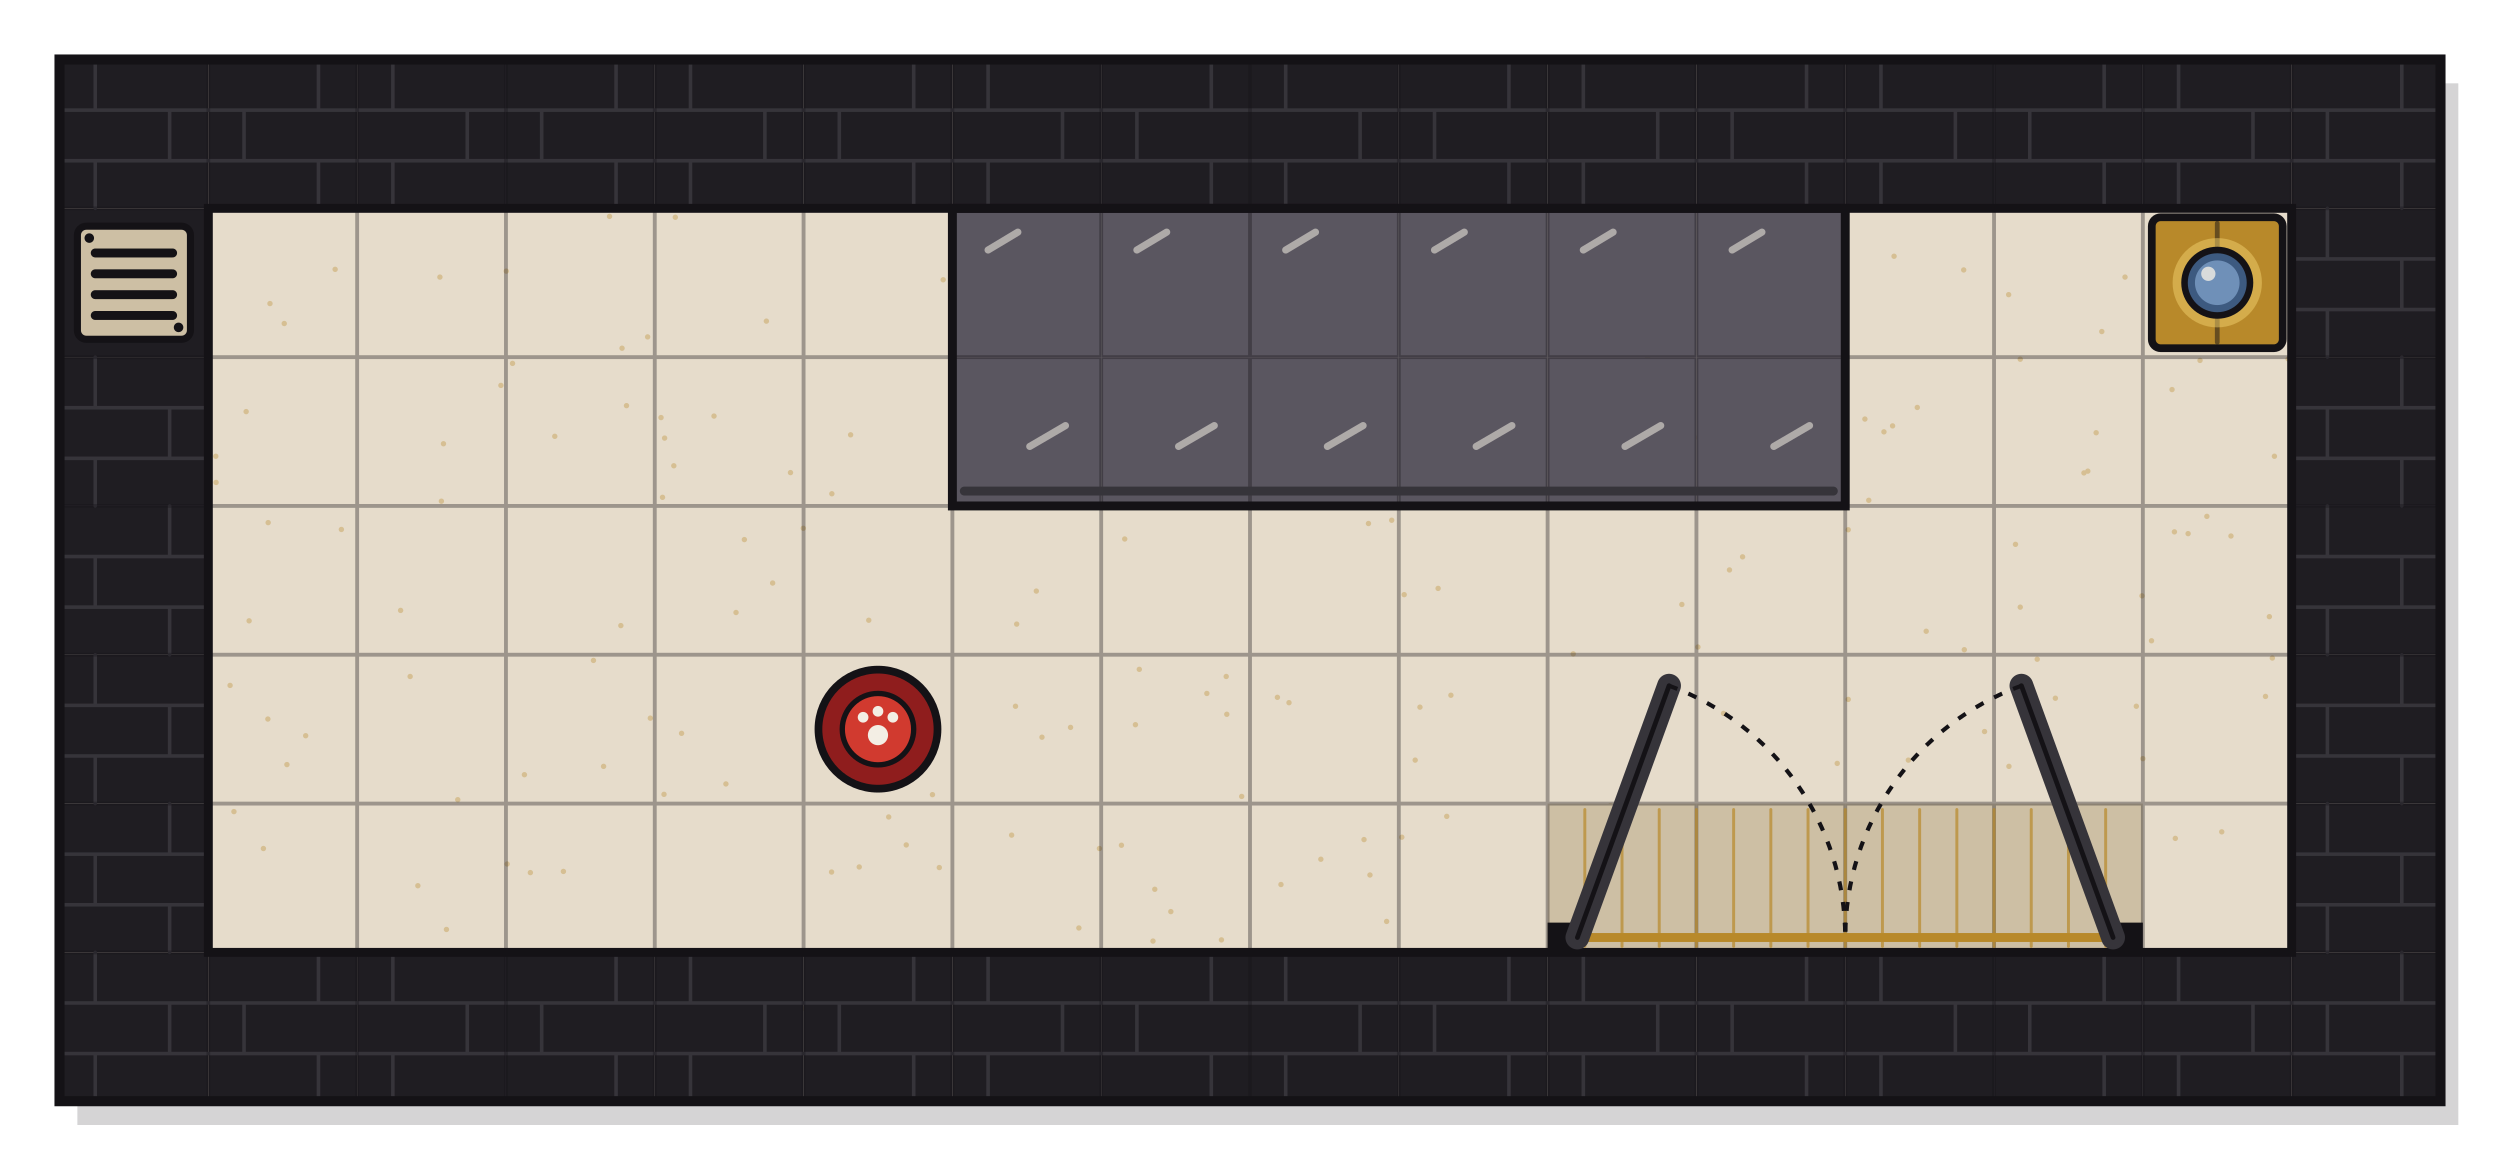
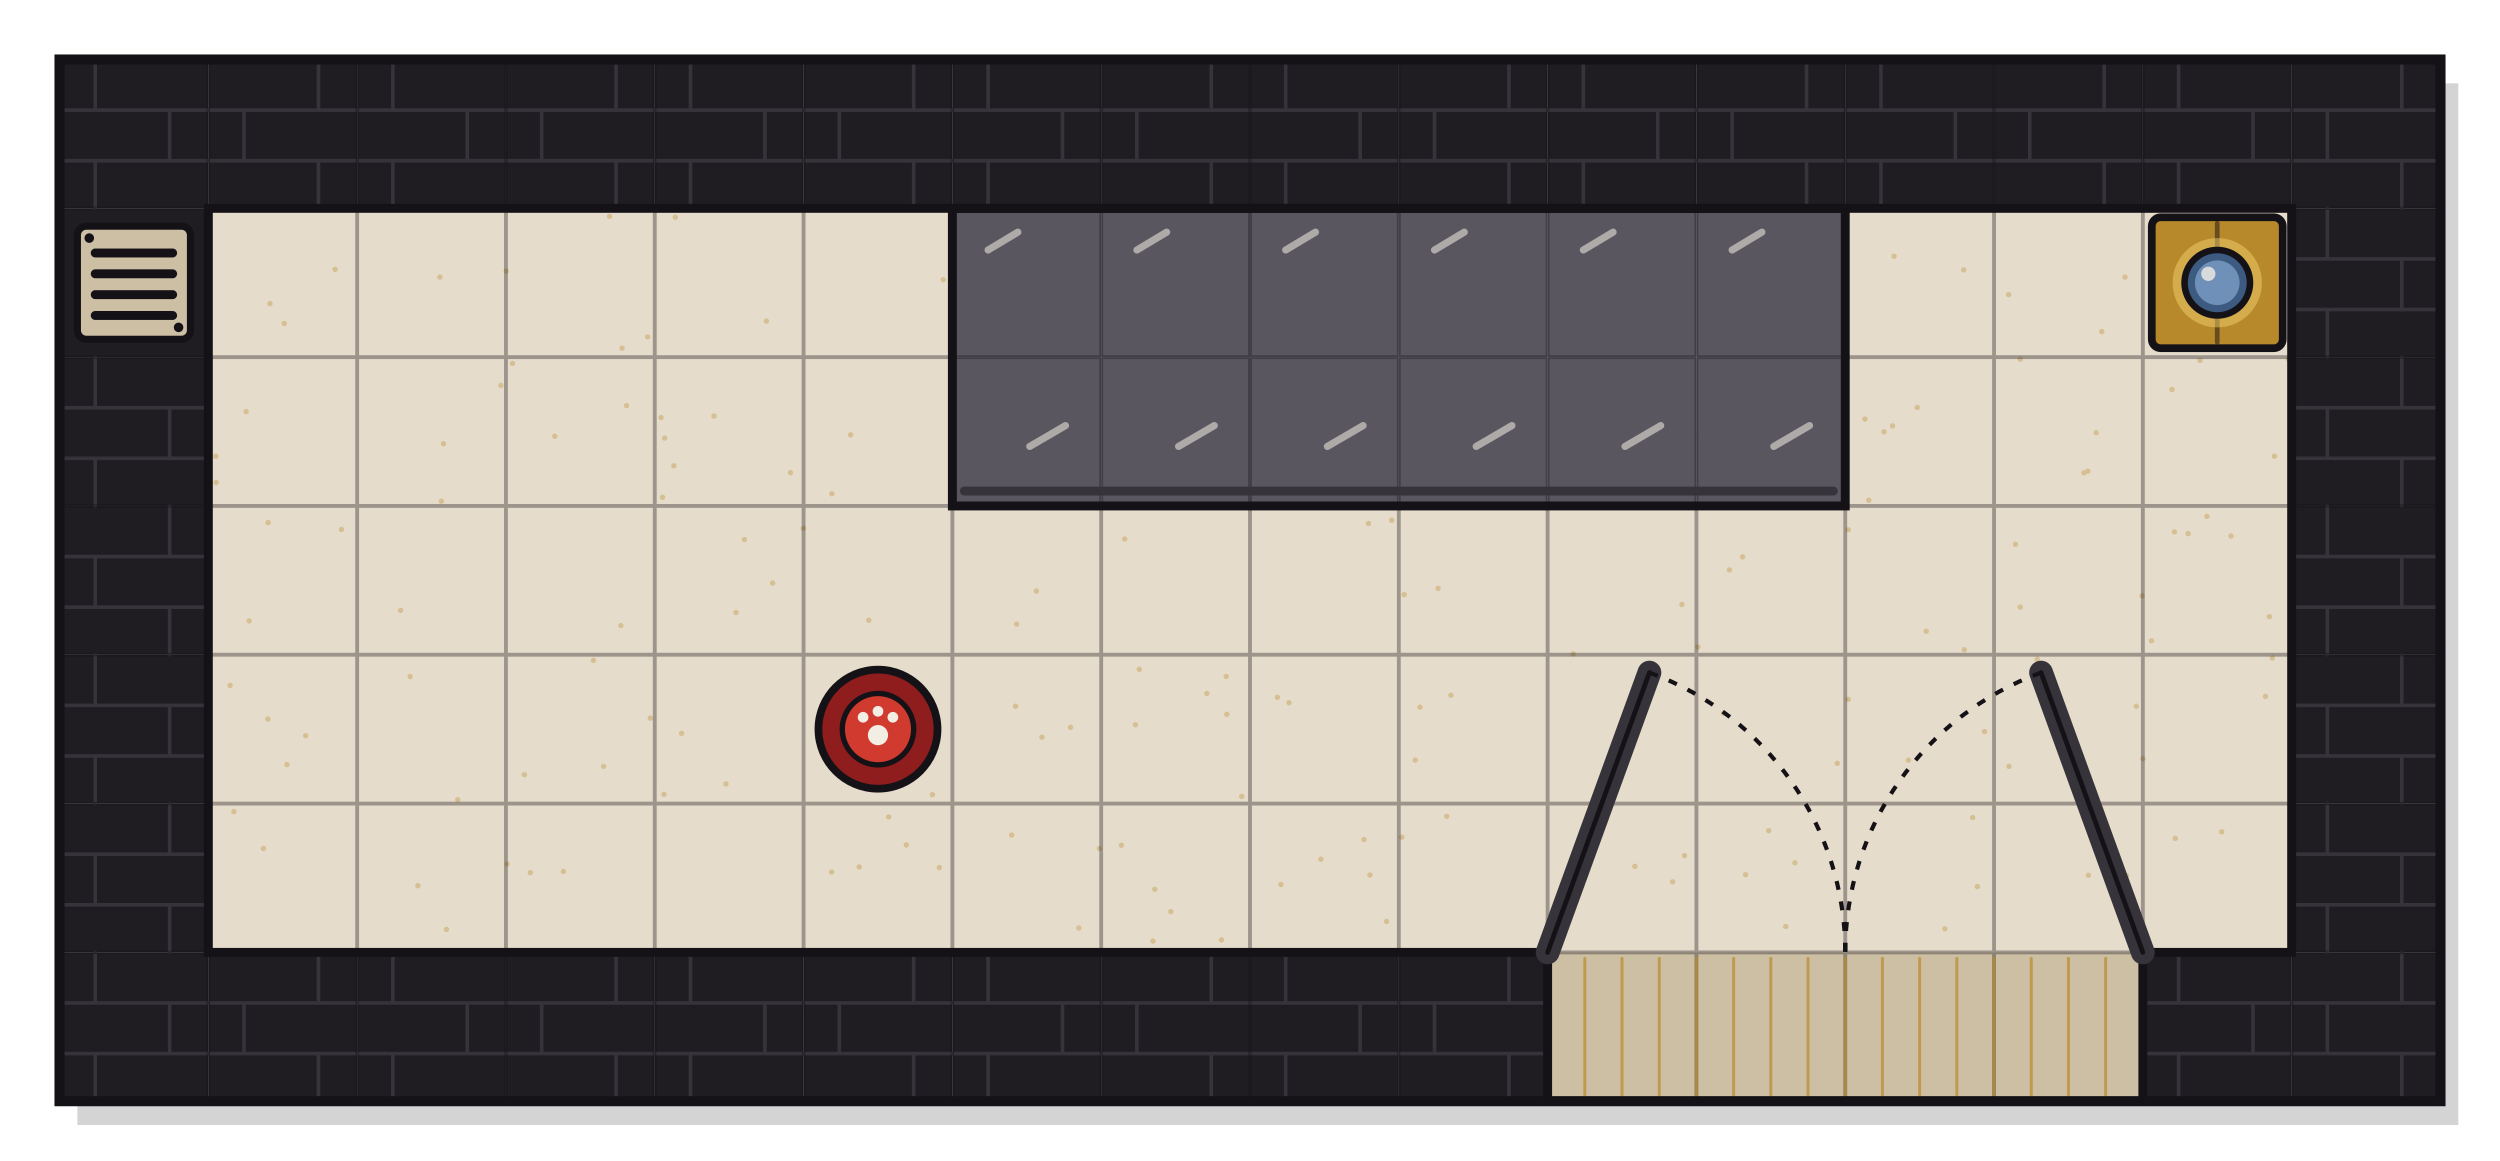
<svg xmlns="http://www.w3.org/2000/svg" viewBox="0 0 840 390" role="img" aria-label="Heist 1 sample map: a 16 by 7 grid with the vent, counter, cabinet, cat's bed and door">
  <rect x="26" y="28" width="800" height="350" fill="#141216" opacity=".18" />
  <rect x="20" y="20" width="800" height="350" fill="#e6dccb" />
  <path d="M444.9 334.7h0.01M82.7 138.3h0.01M717.8 237.3h0.01M621 235h0.01M72.5 153.3h0.01M209 117h0.01M90.1 175.6h0.01M635.9 143.1h0.01M315.6 291.5h0.01M265.6 158.8h0.01M333.1 346.1h0.01M675 257.5h0.01M348.2 198.6h0.01M178.2 293.2h0.01M310.2 67.9h0.01M308.6 63.5h0.01M478.1 349.7h0.01M223.3 147.2h0.01M684.5 221.5h0.01M279.5 165.9h0.01M600 311.3h0.01M461.1 164h0.01M259.6 195.9h0.01M316.9 94h0.01M35 210.2h0.01M678.8 120.7h0.01M662.8 274.7h0.01M471 281.3h0.01M356.8 343h0.01M412.2 240h0.01M420.5 144.3h0.01M487.5 233.6h0.01M463.2 29.3h0.01M542.3 333.4h0.01M270.4 338.9h0.01M36.1 216.8h0.01M367.7 25h0.01M250.1 181.3h0.01M547 58.2h0.01M591.8 157.2h0.01M739.2 121.1h0.01M755.4 110h0.01M210.5 136.3h0.01M461.1 323.1h0.01M239.9 139.8h0.01M346.6 160.1h0.01M210 66.1h0.01M789.1 211.4h0.01M690.6 234.6h0.01M677.2 182.9h0.01M779.1 165.6h0.01M429.2 234.3h0.01M392.9 363.1h0.01M387.8 365h0.01M644.2 136.9h0.01M664.4 297.9h0.01M186.4 146.6h0.01M387.3 320.7h0.01M331 37.7h0.01M447.6 96.2h0.01M49.8 257.2h0.01M150 312.3h0.01M730.6 178.7h0.01M473.5 331.7h0.01M388 298.8h0.01M475.5 255.4h0.01M350.1 247.7h0.01M562 296.3h0.01M393.4 306.3h0.01M411.3 116.7h0.01M647.2 212.1h0.01M653.5 312.1h0.01M243.9 263.4h0.01M379.6 367.8h0.01M379.2 152.2h0.01M341.2 237.3h0.01M245.2 326h0.01M114.7 177.9h0.01M579.1 239.7h0.01M528.6 219.7h0.01M257.5 107.9h0.01M265 40.5h0.01M762.5 207.2h0.01M83.7 208.6h0.01M479.9 24.1h0.01M543.1 66.5h0.01M594.3 279.1h0.01M465.9 309.6h0.01M288.7 291.3h0.01M553.6 120.1h0.01M719.7 200.2h0.01M88.5 285.1h0.01M339.9 280.6h0.01M462.7 368.7h0.01M617.3 256.5h0.01M405.5 233h0.01M140.4 297.6h0.01M585.5 187.1h0.01M548.9 141.6h0.01M271.3 350.7h0.01M238.8 341.1h0.01M77.3 230.3h0.01M735.2 179.3h0.01M763.5 221.1h0.01M153.8 268.7h0.01M170.1 91.1h0.01M218.5 241.3h0.01M451.3 324.1h0.01M768.8 120.6h0.01M575.3 53.5h0.01M674.9 99h0.01M626.6 140.8h0.01M443.7 22.1h0.01M438.6 327.5h0.01M666.8 245.8h0.01M201.4 69.4h0.01M581.1 191.5h0.01M589.3 39h0.01M730.9 281.7h0.01M95.5 108.7h0.01M285.8 146.1h0.01M512.9 29.2h0.01M764.2 153.3h0.01M565.1 203.1h0.01M418.9 352.9h0.01M389.8 67.8h0.01M714.5 294.2h0.01M29.8 226.5h0.01M678.8 204h0.01M417.2 267.6h0.01M811.1 181.3h0.01M189.3 292.8h0.01M279.4 293h0.01M566 287.5h0.01M394.1 26.9h0.01M359.7 244.4h0.01M701.5 158.3h0.01M481.2 356.1h0.01M714 93.1h0.01M603.4 97.5h0.01M636.4 86.1h0.01M149 149.1h0.01M549.3 291.1h0.01M583.5 41.3h0.01M78.6 272.7h0.01M199.4 221.9h0.01M328.8 319.8h0.01M369.4 285.1h0.01M291.9 208.4h0.01M507.4 155.4h0.01M741.5 173.5h0.01M720 254.9h0.01M208.6 210.2h0.01M96.4 256.9h0.01M499.2 30.9h0.01M402.7 137.9h0.01M459.8 175.9h0.01M806.3 223.7h0.01M421.2 357.5h0.01M460.3 294h0.01M362.5 311.8h0.01M729.8 130.9h0.01M704.3 145.4h0.01M570.5 217.4h0.01M621 178h0.01M51.9 168.5h0.01M147.8 93.1h0.01M483.2 197.7h0.01M458.3 282.1h0.01M226.4 156.5h0.01M102.7 247.2h0.01M46.6 198.3h0.01M467.6 174.8h0.01M783.8 202.5h0.01M311.4 334.5h0.01M304.5 283.9h0.01M570.6 147h0.01M223.1 266.9h0.01M701.7 294.1h0.01M443.8 288.7h0.01M749.6 180.1h0.01M505 92.3h0.01M433.1 236.1h0.01M456.3 59.2h0.01M410.4 315.8h0.01M229 246.4h0.01M700.2 158.9h0.01M633 145.1h0.01M722.9 215.3h0.01M28 182.1h0.01M660 218.3h0.01M486.1 274.3h0.01M172.2 122.1h0.01M535.3 333.2h0.01M387.4 316.2h0.01M376.8 284h0.01M652.3 323.1h0.01M269.9 177.5h0.01M477.1 237.6h0.01M257.8 353.6h0.01M331.4 132.5h0.01M302.1 234.3h0.01M365.7 154.4h0.01M226.9 73h0.01M627.9 168.1h0.01M396.8 168.6h0.01M598.4 154.4h0.01M430.4 297.2h0.01M390.7 151h0.01M298.6 274.5h0.01M541.1 270.7h0.01M222.6 167.1h0.01M377.9 181.1h0.01M345.5 78.9h0.01M148.3 168.4h0.01M761.2 234h0.01M72.6 162.1h0.01M222.1 140.3h0.01M523 309.9h0.01M455.5 334.4h0.01M548.4 92.8h0.01M568.9 90.5h0.01M499.1 334.2h0.01M381.5 243.5h0.01M168.3 129.5h0.01M247.3 205.8h0.01M429.4 94.1h0.01M412 227.3h0.01M471.8 199.8h0.01M176.2 260.3h0.01M507.6 350.1h0.01M337.9 53.9h0.01M808.3 177.7h0.01M311.4 41.1h0.01M202.8 257.5h0.01M641.2 255.4h0.01M382.8 224.9h0.01M170.4 290.3h0.01M738.8 100.7h0.01M90.7 102h0.01M112.6 90.5h0.01M659.8 90.7h0.01M313.3 267h0.01M70.1 132.3h0.01M217.6 113.2h0.01M585.8 150.7h0.01M584.6 74.2h0.01M134.6 205.1h0.01M603.1 289.9h0.01M746.5 279.5h0.01M48.3 235.4h0.01M49 148.4h0.01M204.8 72.7h0.01M706.2 111.4h0.01M457.7 107.8h0.01M353.5 70.1h0.01M586.5 293.9h0.01M137.8 227.3h0.01M341.6 209.7h0.01M90 241.6h0.01" stroke="#b8892a" stroke-width="1.8" stroke-linecap="round" opacity="0.35" />
  <rect x="20" y="20" width="50" height="50" fill="#1f1d22" />
  <rect x="70" y="20" width="50" height="50" fill="#1f1d22" />
  <rect x="120" y="20" width="50" height="50" fill="#1f1d22" />
  <rect x="170" y="20" width="50" height="50" fill="#1f1d22" />
  <rect x="220" y="20" width="50" height="50" fill="#1f1d22" />
  <rect x="270" y="20" width="50" height="50" fill="#1f1d22" />
  <rect x="320" y="20" width="50" height="50" fill="#1f1d22" />
  <rect x="370" y="20" width="50" height="50" fill="#1f1d22" />
  <rect x="420" y="20" width="50" height="50" fill="#1f1d22" />
  <rect x="470" y="20" width="50" height="50" fill="#1f1d22" />
  <rect x="520" y="20" width="50" height="50" fill="#1f1d22" />
  <rect x="570" y="20" width="50" height="50" fill="#1f1d22" />
  <rect x="620" y="20" width="50" height="50" fill="#1f1d22" />
  <rect x="670" y="20" width="50" height="50" fill="#1f1d22" />
  <rect x="720" y="20" width="50" height="50" fill="#1f1d22" />
  <rect x="770" y="20" width="50" height="50" fill="#1f1d22" />
  <rect x="20" y="70" width="50" height="50" fill="#1f1d22" />
  <rect x="770" y="70" width="50" height="50" fill="#1f1d22" />
  <rect x="20" y="120" width="50" height="50" fill="#1f1d22" />
  <rect x="770" y="120" width="50" height="50" fill="#1f1d22" />
  <rect x="20" y="170" width="50" height="50" fill="#1f1d22" />
  <rect x="770" y="170" width="50" height="50" fill="#1f1d22" />
  <rect x="20" y="220" width="50" height="50" fill="#1f1d22" />
  <rect x="770" y="220" width="50" height="50" fill="#1f1d22" />
  <rect x="20" y="270" width="50" height="50" fill="#1f1d22" />
  <rect x="770" y="270" width="50" height="50" fill="#1f1d22" />
  <rect x="20" y="320" width="50" height="50" fill="#1f1d22" />
  <rect x="70" y="320" width="50" height="50" fill="#1f1d22" />
  <rect x="120" y="320" width="50" height="50" fill="#1f1d22" />
  <rect x="170" y="320" width="50" height="50" fill="#1f1d22" />
  <rect x="220" y="320" width="50" height="50" fill="#1f1d22" />
  <rect x="270" y="320" width="50" height="50" fill="#1f1d22" />
  <rect x="320" y="320" width="50" height="50" fill="#1f1d22" />
  <rect x="370" y="320" width="50" height="50" fill="#1f1d22" />
  <rect x="420" y="320" width="50" height="50" fill="#1f1d22" />
  <rect x="470" y="320" width="50" height="50" fill="#1f1d22" />
-   <rect x="520" y="320" width="50" height="50" fill="#1f1d22" />
-   <rect x="570" y="320" width="50" height="50" fill="#1f1d22" />
-   <rect x="620" y="320" width="50" height="50" fill="#1f1d22" />
-   <rect x="670" y="320" width="50" height="50" fill="#1f1d22" />
  <rect x="720" y="320" width="50" height="50" fill="#1f1d22" />
  <rect x="770" y="320" width="50" height="50" fill="#1f1d22" />
  <rect x="320" y="70" width="50" height="50" fill="#5a5660" />
  <rect x="370" y="70" width="50" height="50" fill="#5a5660" />
  <rect x="420" y="70" width="50" height="50" fill="#5a5660" />
  <rect x="470" y="70" width="50" height="50" fill="#5a5660" />
  <rect x="520" y="70" width="50" height="50" fill="#5a5660" />
  <rect x="570" y="70" width="50" height="50" fill="#5a5660" />
  <rect x="320" y="120" width="50" height="50" fill="#5a5660" />
  <rect x="370" y="120" width="50" height="50" fill="#5a5660" />
  <rect x="420" y="120" width="50" height="50" fill="#5a5660" />
  <rect x="470" y="120" width="50" height="50" fill="#5a5660" />
  <rect x="520" y="120" width="50" height="50" fill="#5a5660" />
  <rect x="570" y="120" width="50" height="50" fill="#5a5660" />
-   <rect x="520" y="270" width="50" height="50" fill="#cdbfa4" />
-   <rect x="570" y="270" width="50" height="50" fill="#cdbfa4" />
-   <rect x="620" y="270" width="50" height="50" fill="#cdbfa4" />
-   <rect x="670" y="270" width="50" height="50" fill="#cdbfa4" />
-   <path d="M20 37h50M20 54h50M32 20v17M57 37v17M32 54v16M70 37h50M70 54h50M107 20v17M82 37v17M107 54v16M120 37h50M120 54h50M132 20v17M157 37v17M132 54v16M170 37h50M170 54h50M207 20v17M182 37v17M207 54v16M220 37h50M220 54h50M232 20v17M257 37v17M232 54v16M270 37h50M270 54h50M307 20v17M282 37v17M307 54v16M320 37h50M320 54h50M332 20v17M357 37v17M332 54v16M370 37h50M370 54h50M407 20v17M382 37v17M407 54v16M420 37h50M420 54h50M432 20v17M457 37v17M432 54v16M470 37h50M470 54h50M507 20v17M482 37v17M507 54v16M520 37h50M520 54h50M532 20v17M557 37v17M532 54v16M570 37h50M570 54h50M607 20v17M582 37v17M607 54v16M620 37h50M620 54h50M632 20v17M657 37v17M632 54v16M670 37h50M670 54h50M707 20v17M682 37v17M707 54v16M720 37h50M720 54h50M732 20v17M757 37v17M732 54v16M770 37h50M770 54h50M807 20v17M782 37v17M807 54v16M770 87h50M770 104h50M782 70v17M807 87v17M782 104v16M20 137h50M20 154h50M32 120v17M57 137v17M32 154v16M770 137h50M770 154h50M807 120v17M782 137v17M807 154v16M20 187h50M20 204h50M57 170v17M32 187v17M57 204v16M770 187h50M770 204h50M782 170v17M807 187v17M782 204v16M20 237h50M20 254h50M32 220v17M57 237v17M32 254v16M770 237h50M770 254h50M807 220v17M782 237v17M807 254v16M20 287h50M20 304h50M57 270v17M32 287v17M57 304v16M770 287h50M770 304h50M782 270v17M807 287v17M782 304v16M20 337h50M20 354h50M32 320v17M57 337v17M32 354v16M70 337h50M70 354h50M107 320v17M82 337v17M107 354v16M120 337h50M120 354h50M132 320v17M157 337v17M132 354v16M170 337h50M170 354h50M207 320v17M182 337v17M207 354v16M220 337h50M220 354h50M232 320v17M257 337v17M232 354v16M270 337h50M270 354h50M307 320v17M282 337v17M307 354v16M320 337h50M320 354h50M332 320v17M357 337v17M332 354v16M370 337h50M370 354h50M407 320v17M382 337v17M407 354v16M420 337h50M420 354h50M432 320v17M457 337v17M432 354v16M470 337h50M470 354h50M507 320v17M482 337v17M507 354v16M520 337h50M520 354h50M532 320v17M557 337v17M532 354v16M570 337h50M570 354h50M607 320v17M582 337v17M607 354v16M620 337h50M620 354h50M632 320v17M657 337v17M632 354v16M670 337h50M670 354h50M707 320v17M682 337v17M707 354v16M720 337h50M720 354h50M732 320v17M757 337v17M732 354v16M770 337h50M770 354h50M807 320v17M782 337v17M807 354v16" stroke="#36343a" stroke-width="1.2" fill="none" stroke-linecap="round" stroke-linejoin="round" />
+   <rect x="520" y="320" width="50" height="50" fill="#cdbfa4" />
+   <rect x="570" y="320" width="50" height="50" fill="#cdbfa4" />
+   <rect x="620" y="320" width="50" height="50" fill="#cdbfa4" />
+   <rect x="670" y="320" width="50" height="50" fill="#cdbfa4" />
+   <path d="M20 37h50M20 54h50M32 20v17M57 37v17M32 54v16M70 37h50M70 54h50M107 20v17M82 37v17M107 54v16M120 37h50M120 54h50M132 20v17M157 37v17M132 54v16M170 37h50M170 54h50M207 20v17M182 37v17M207 54v16M220 37h50M220 54h50M232 20v17M257 37v17M232 54v16M270 37h50M270 54h50M307 20v17M282 37v17M307 54v16M320 37h50M320 54h50M332 20v17M357 37v17M332 54v16M370 37h50M370 54h50M407 20v17M382 37v17M407 54v16M420 37h50M420 54h50M432 20v17M457 37v17M432 54v16M470 37h50M470 54h50M507 20v17M482 37v17M507 54v16M520 37h50M520 54h50M532 20v17M557 37v17M532 54v16M570 37h50M570 54h50M607 20v17M582 37v17M607 54v16M620 37h50M620 54h50M632 20v17M657 37v17M632 54v16M670 37h50M670 54h50M707 20v17M682 37v17M707 54v16M720 37h50M720 54h50M732 20v17M757 37v17M732 54v16M770 37h50M770 54h50M807 20v17M782 37v17M807 54v16M770 87h50M770 104h50M782 70v17M807 87v17M782 104v16M20 137h50M20 154h50M32 120v17M57 137v17M32 154v16M770 137h50M770 154h50M807 120v17M782 137v17M807 154v16M20 187h50M20 204h50M57 170v17M32 187v17M57 204v16M770 187h50M770 204h50M782 170v17M807 187v17M782 204v16M20 237h50M20 254h50M32 220v17M57 237v17M32 254v16M770 237h50M770 254h50M807 220v17M782 237v17M807 254v16M20 287h50M20 304h50M57 270v17M32 287v17M57 304v16M770 287h50M770 304h50M782 270v17M807 287v17M782 304v16M20 337h50M20 354h50M32 320v17M57 337v17M32 354v16M70 337h50M70 354h50M107 320v17M82 337v17M107 354v16M120 337h50M120 354h50M132 320v17M157 337v17M132 354v16M170 337h50M170 354h50M207 320v17M182 337v17M207 354v16M220 337h50M220 354h50M232 320v17M257 337v17M232 354v16M270 337h50M270 354h50M307 320v17M282 337v17M307 354v16M320 337h50M320 354h50M332 320v17M357 337v17M332 354v16M370 337h50M370 354h50M407 320v17M382 337v17M407 354v16M420 337h50M420 354h50M432 320v17M457 337v17M432 354v16M470 337h50M470 354h50M507 320v17M482 337v17M507 354v16M720 337h50M720 354h50M732 320v17M757 337v17M732 354v16M770 337h50M770 354h50M807 320v17M782 337v17M807 354v16" stroke="#36343a" stroke-width="1.2" fill="none" stroke-linecap="round" stroke-linejoin="round" />
  <path d="M20 20V370M70 20V370M120 20V370M170 20V370M220 20V370M270 20V370M320 20V370M370 20V370M420 20V370M470 20V370M520 20V370M570 20V370M620 20V370M670 20V370M720 20V370M770 20V370M820 20V370M20 20H820M20 70H820M20 120H820M20 170H820M20 220H820M20 270H820M20 320H820M20 370H820" stroke="#141216" stroke-width="1.3" fill="none" stroke-linecap="round" stroke-linejoin="round" opacity=".35" />
-   <path d="M70 70H770V320H70Z" fill="none" stroke="#141216" stroke-width="3" />
+   <path d="M520 320H70V70H770V320H720" fill="none" stroke="#141216" stroke-width="3" />
+   <path d="M520 320V370M720 320V370" stroke="#141216" stroke-width="3" fill="none" stroke-linecap="round" stroke-linejoin="round" />
  <rect x="320" y="70" width="300" height="100" fill="none" stroke="#141216" stroke-width="3" />
  <path d="M324 165H616" stroke="#36343a" stroke-width="3" fill="none" stroke-linecap="round" stroke-linejoin="round" />
  <path d="M332 84l10 -6M346 150l12 -7M382 84l10 -6M396 150l12 -7M432 84l10 -6M446 150l12 -7M482 84l10 -6M496 150l12 -7M532 84l10 -6M546 150l12 -7M582 84l10 -6M596 150l12 -7" stroke="#f3eee4" stroke-width="2.4" fill="none" stroke-linecap="round" stroke-linejoin="round" opacity=".55" />
  <rect x="26" y="76" width="38" height="38" rx="3" fill="#cdbfa4" stroke="#141216" stroke-width="2.4" />
  <path d="M32 85h26M32 92h26M32 99h26M32 106h26" stroke="#141216" stroke-width="3" fill="none" stroke-linecap="round" stroke-linejoin="round" />
  <circle cx="30" cy="80" r="1.6" fill="#141216" />
  <circle cx="60" cy="110" r="1.6" fill="#141216" />
  <rect x="723" y="73" width="44" height="44" rx="3" fill="#b8892a" stroke="#141216" stroke-width="2.6" />
  <path d="M745 75v40" stroke="#141216" stroke-width="1.6" fill="none" stroke-linecap="round" stroke-linejoin="round" opacity=".5" />
  <circle cx="745" cy="95" r="15" fill="#f0cf6b" opacity=".5" />
  <circle cx="745" cy="95" r="11" fill="#3d5a80" stroke="#141216" stroke-width="2.2" />
  <circle cx="745" cy="95" r="7.5" fill="#6f90b8" />
  <circle cx="742" cy="92" r="2.4" fill="#f3eee4" opacity=".8" />
  <circle cx="295" cy="245" r="20" fill="#8f1d1d" stroke="#141216" stroke-width="2.6" />
  <circle cx="295" cy="245" r="12" fill="#d13a2f" stroke="#141216" stroke-width="1.8" />
  <circle cx="295" cy="247" r="3.4" fill="#f3eee4" />
  <circle cx="290" cy="241" r="1.8" fill="#f3eee4" />
  <circle cx="295" cy="239" r="1.8" fill="#f3eee4" />
  <circle cx="300" cy="241" r="1.8" fill="#f3eee4" />
-   <path d="M532.5 272v46M545 272v46M557.5 272v46M570 272v46M582.5 272v46M595 272v46M607.5 272v46M620 272v46M632.5 272v46M645 272v46M657.5 272v46M670 272v46M682.5 272v46M695 272v46M707.5 272v46" stroke="#b8892a" stroke-width="1" fill="none" stroke-linecap="round" stroke-linejoin="round" opacity=".7" />
-   <rect x="520" y="310" width="10" height="10" fill="#141216" />
-   <rect x="710" y="310" width="10" height="10" fill="#141216" />
-   <path d="M530 315H710" stroke="#b8892a" stroke-width="3" />
-   <path d="M530 315L560.8 230.4" stroke="#36343a" stroke-width="8" stroke-linecap="round" />
-   <path d="M530 315L560.8 230.4" stroke="#141216" stroke-width="1.6" stroke-linecap="round" />
-   <path d="M560.8 230.4A90 90 0 0 1 620 315" fill="none" stroke="#141216" stroke-width="1.4" stroke-dasharray="3 4" />
-   <path d="M710 315L679.2 230.4" stroke="#36343a" stroke-width="8" stroke-linecap="round" />
-   <path d="M710 315L679.2 230.4" stroke="#141216" stroke-width="1.6" stroke-linecap="round" />
-   <path d="M679.2 230.4A90 90 0 0 0 620 315" fill="none" stroke="#141216" stroke-width="1.4" stroke-dasharray="3 4" />
+   <path d="M532.5 322v46M545 322v46M557.5 322v46M570 322v46M582.5 322v46M595 322v46M607.5 322v46M620 322v46M632.5 322v46M645 322v46M657.5 322v46M670 322v46M682.5 322v46M695 322v46M707.5 322v46" stroke="#b8892a" stroke-width="1" fill="none" stroke-linecap="round" stroke-linejoin="round" opacity=".7" />
+   <path d="M520 320L554.2 226" stroke="#36343a" stroke-width="8" stroke-linecap="round" />
+   <path d="M520 320L554.2 226" stroke="#141216" stroke-width="1.6" stroke-linecap="round" />
+   <path d="M554.2 226A100 100 0 0 1 620 320" fill="none" stroke="#141216" stroke-width="1.4" stroke-dasharray="3 4" />
+   <path d="M720 320L685.8 226" stroke="#36343a" stroke-width="8" stroke-linecap="round" />
+   <path d="M720 320L685.8 226" stroke="#141216" stroke-width="1.6" stroke-linecap="round" />
+   <path d="M685.8 226A100 100 0 0 0 620 320" fill="none" stroke="#141216" stroke-width="1.4" stroke-dasharray="3 4" />
  <rect x="20" y="20" width="800" height="350" fill="none" stroke="#141216" stroke-width="3.4" />
</svg>
